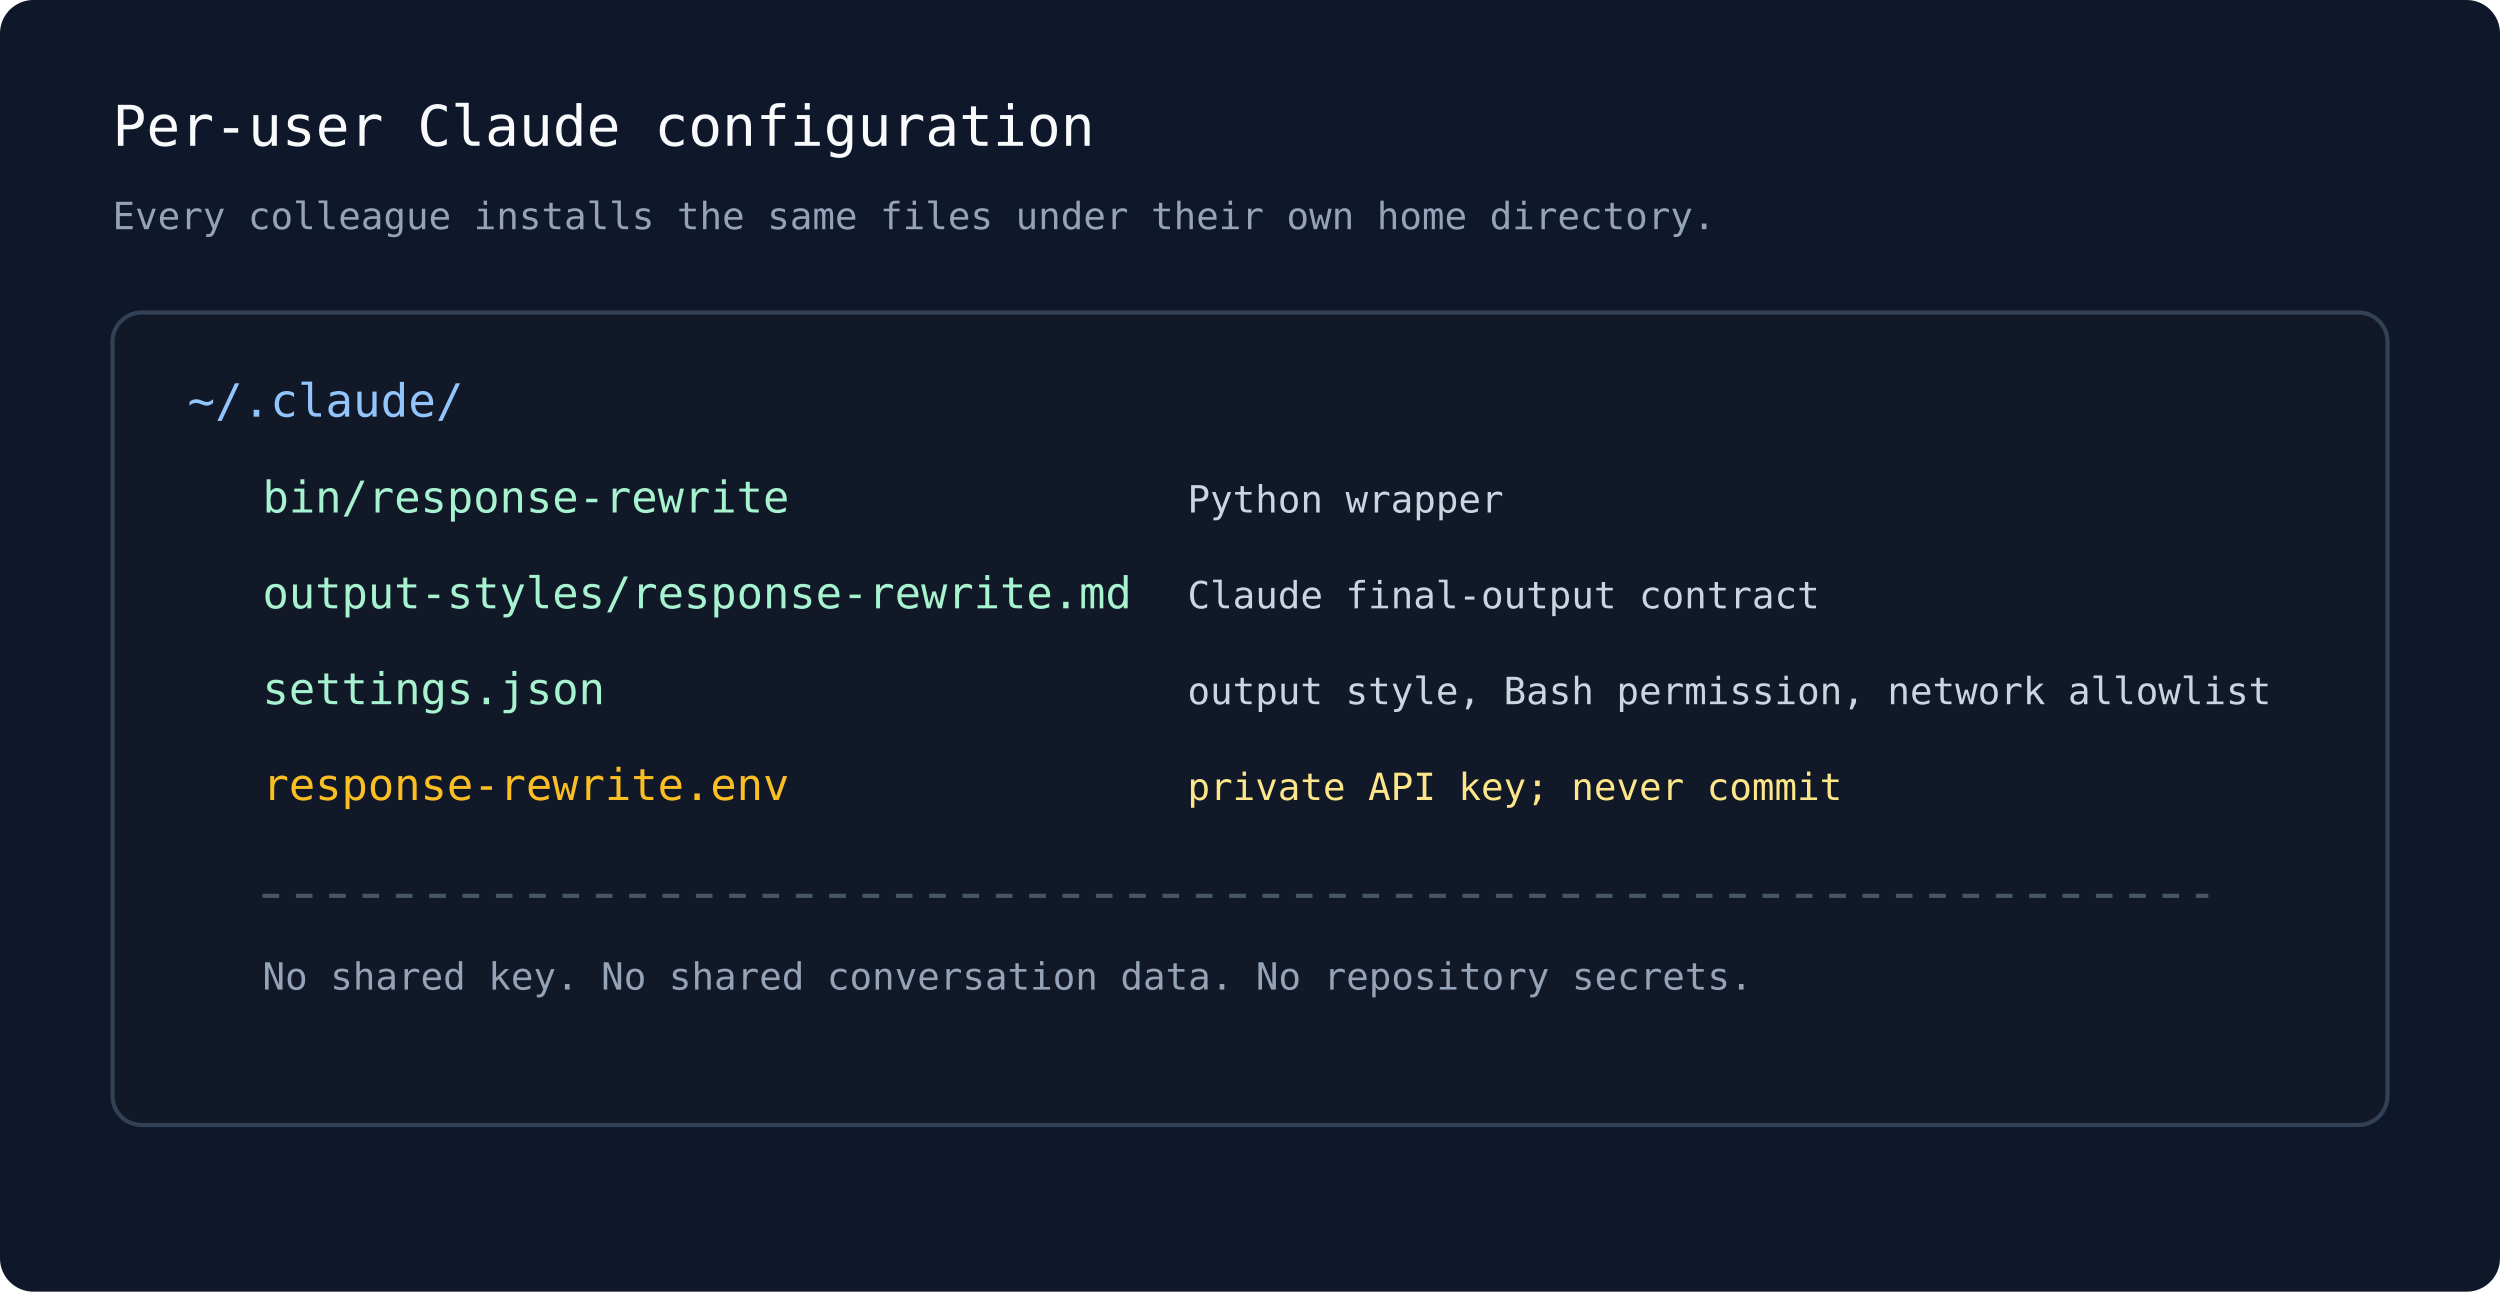
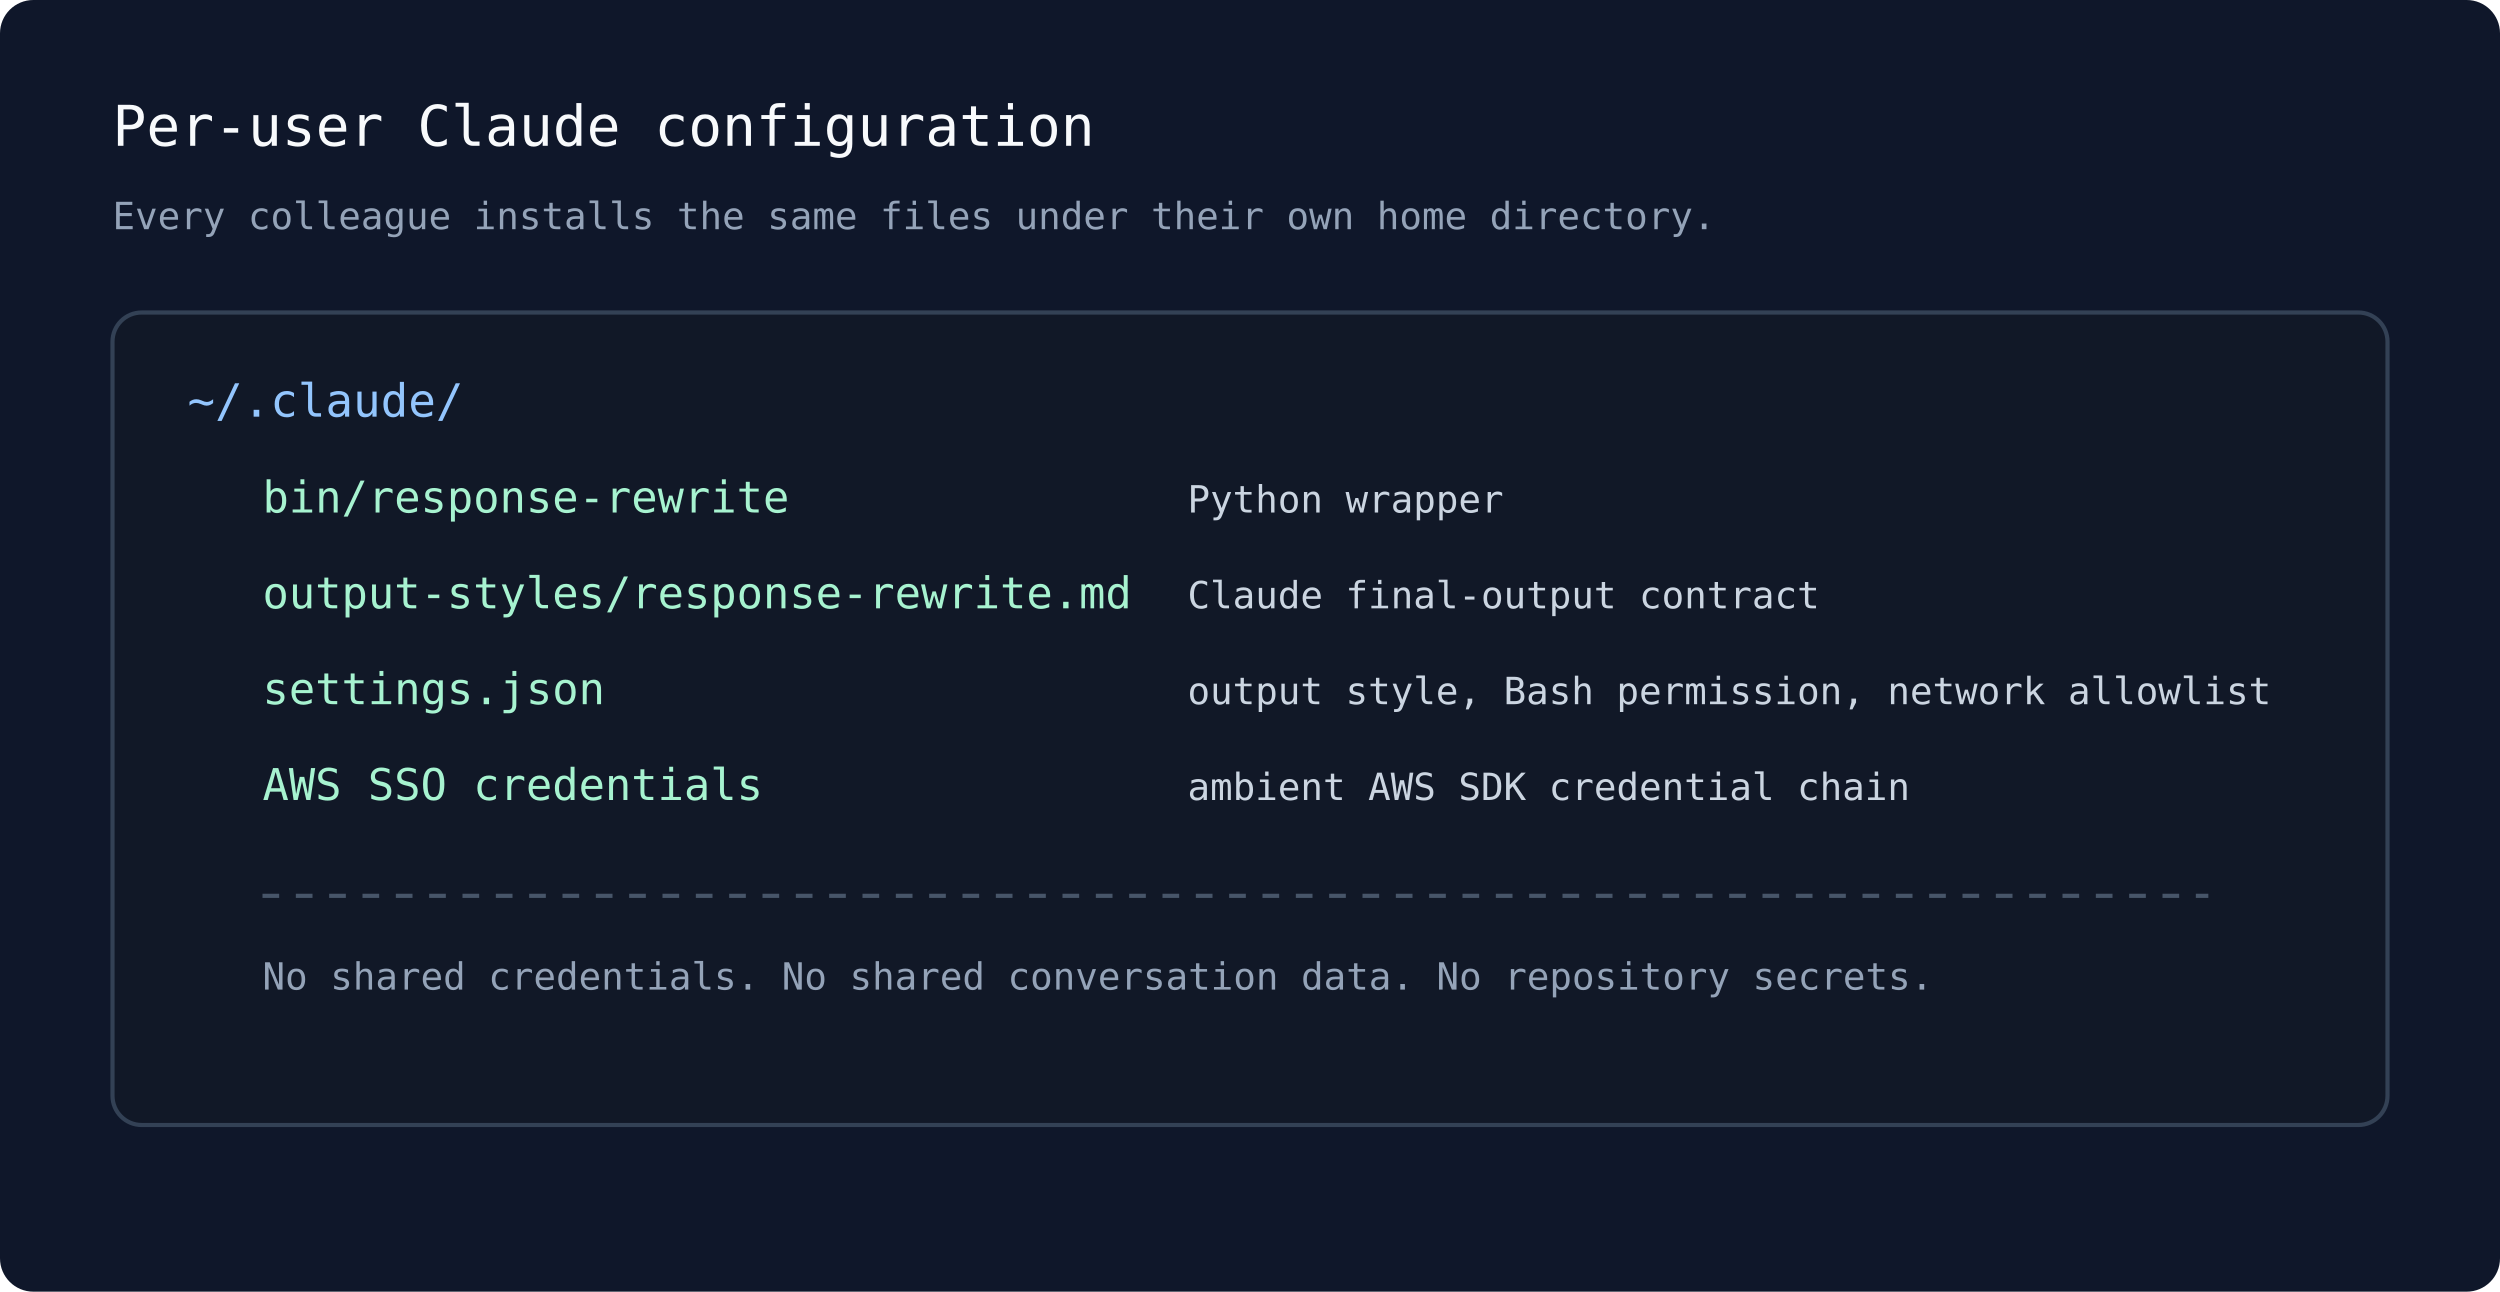
<svg xmlns="http://www.w3.org/2000/svg" width="1200" height="620" viewBox="0 0 1200 620">
  <rect width="1200" height="620" rx="16" fill="#0f172a" />
  <text x="54" y="70" fill="#f8fafc" font-family="SFMono-Regular,Menlo,monospace" font-size="27">Per-user Claude configuration</text>
  <text x="54" y="110" fill="#94a3b8" font-family="SFMono-Regular,Menlo,monospace" font-size="18">Every colleague installs the same files under their own home directory.</text>
  <rect x="54" y="150" width="1092" height="390" rx="14" fill="#111827" stroke="#334155" stroke-width="2" />
  <text x="90" y="200" fill="#93c5fd" font-family="SFMono-Regular,Menlo,monospace" font-size="22">~/.claude/</text>
  <text x="126" y="246" fill="#a7f3d0" font-family="SFMono-Regular,Menlo,monospace" font-size="21">bin/response-rewrite</text>
  <text x="570" y="246" fill="#cbd5e1" font-family="SFMono-Regular,Menlo,monospace" font-size="18">Python wrapper</text>
  <text x="126" y="292" fill="#a7f3d0" font-family="SFMono-Regular,Menlo,monospace" font-size="21">output-styles/response-rewrite.md</text>
  <text x="570" y="292" fill="#cbd5e1" font-family="SFMono-Regular,Menlo,monospace" font-size="18">Claude final-output contract</text>
  <text x="126" y="338" fill="#a7f3d0" font-family="SFMono-Regular,Menlo,monospace" font-size="21">settings.json</text>
  <text x="570" y="338" fill="#cbd5e1" font-family="SFMono-Regular,Menlo,monospace" font-size="18">output style, Bash permission, network allowlist</text>
-   <text x="126" y="384" fill="#fbbf24" font-family="SFMono-Regular,Menlo,monospace" font-size="21">response-rewrite.env</text>
-   <text x="570" y="384" fill="#fde68a" font-family="SFMono-Regular,Menlo,monospace" font-size="18">private API key; never commit</text>
+   <text x="126" y="384" fill="#a7f3d0" font-family="SFMono-Regular,Menlo,monospace" font-size="21">AWS SSO credentials</text>
+   <text x="570" y="384" fill="#cbd5e1" font-family="SFMono-Regular,Menlo,monospace" font-size="18">ambient AWS SDK credential chain</text>
  <path d="M126 430 H1060" stroke="#475569" stroke-width="2" stroke-dasharray="8 8" />
-   <text x="126" y="475" fill="#94a3b8" font-family="SFMono-Regular,Menlo,monospace" font-size="18">No shared key. No shared conversation data. No repository secrets.</text>
+   <text x="126" y="475" fill="#94a3b8" font-family="SFMono-Regular,Menlo,monospace" font-size="18">No shared credentials. No shared conversation data. No repository secrets.</text>
</svg>
